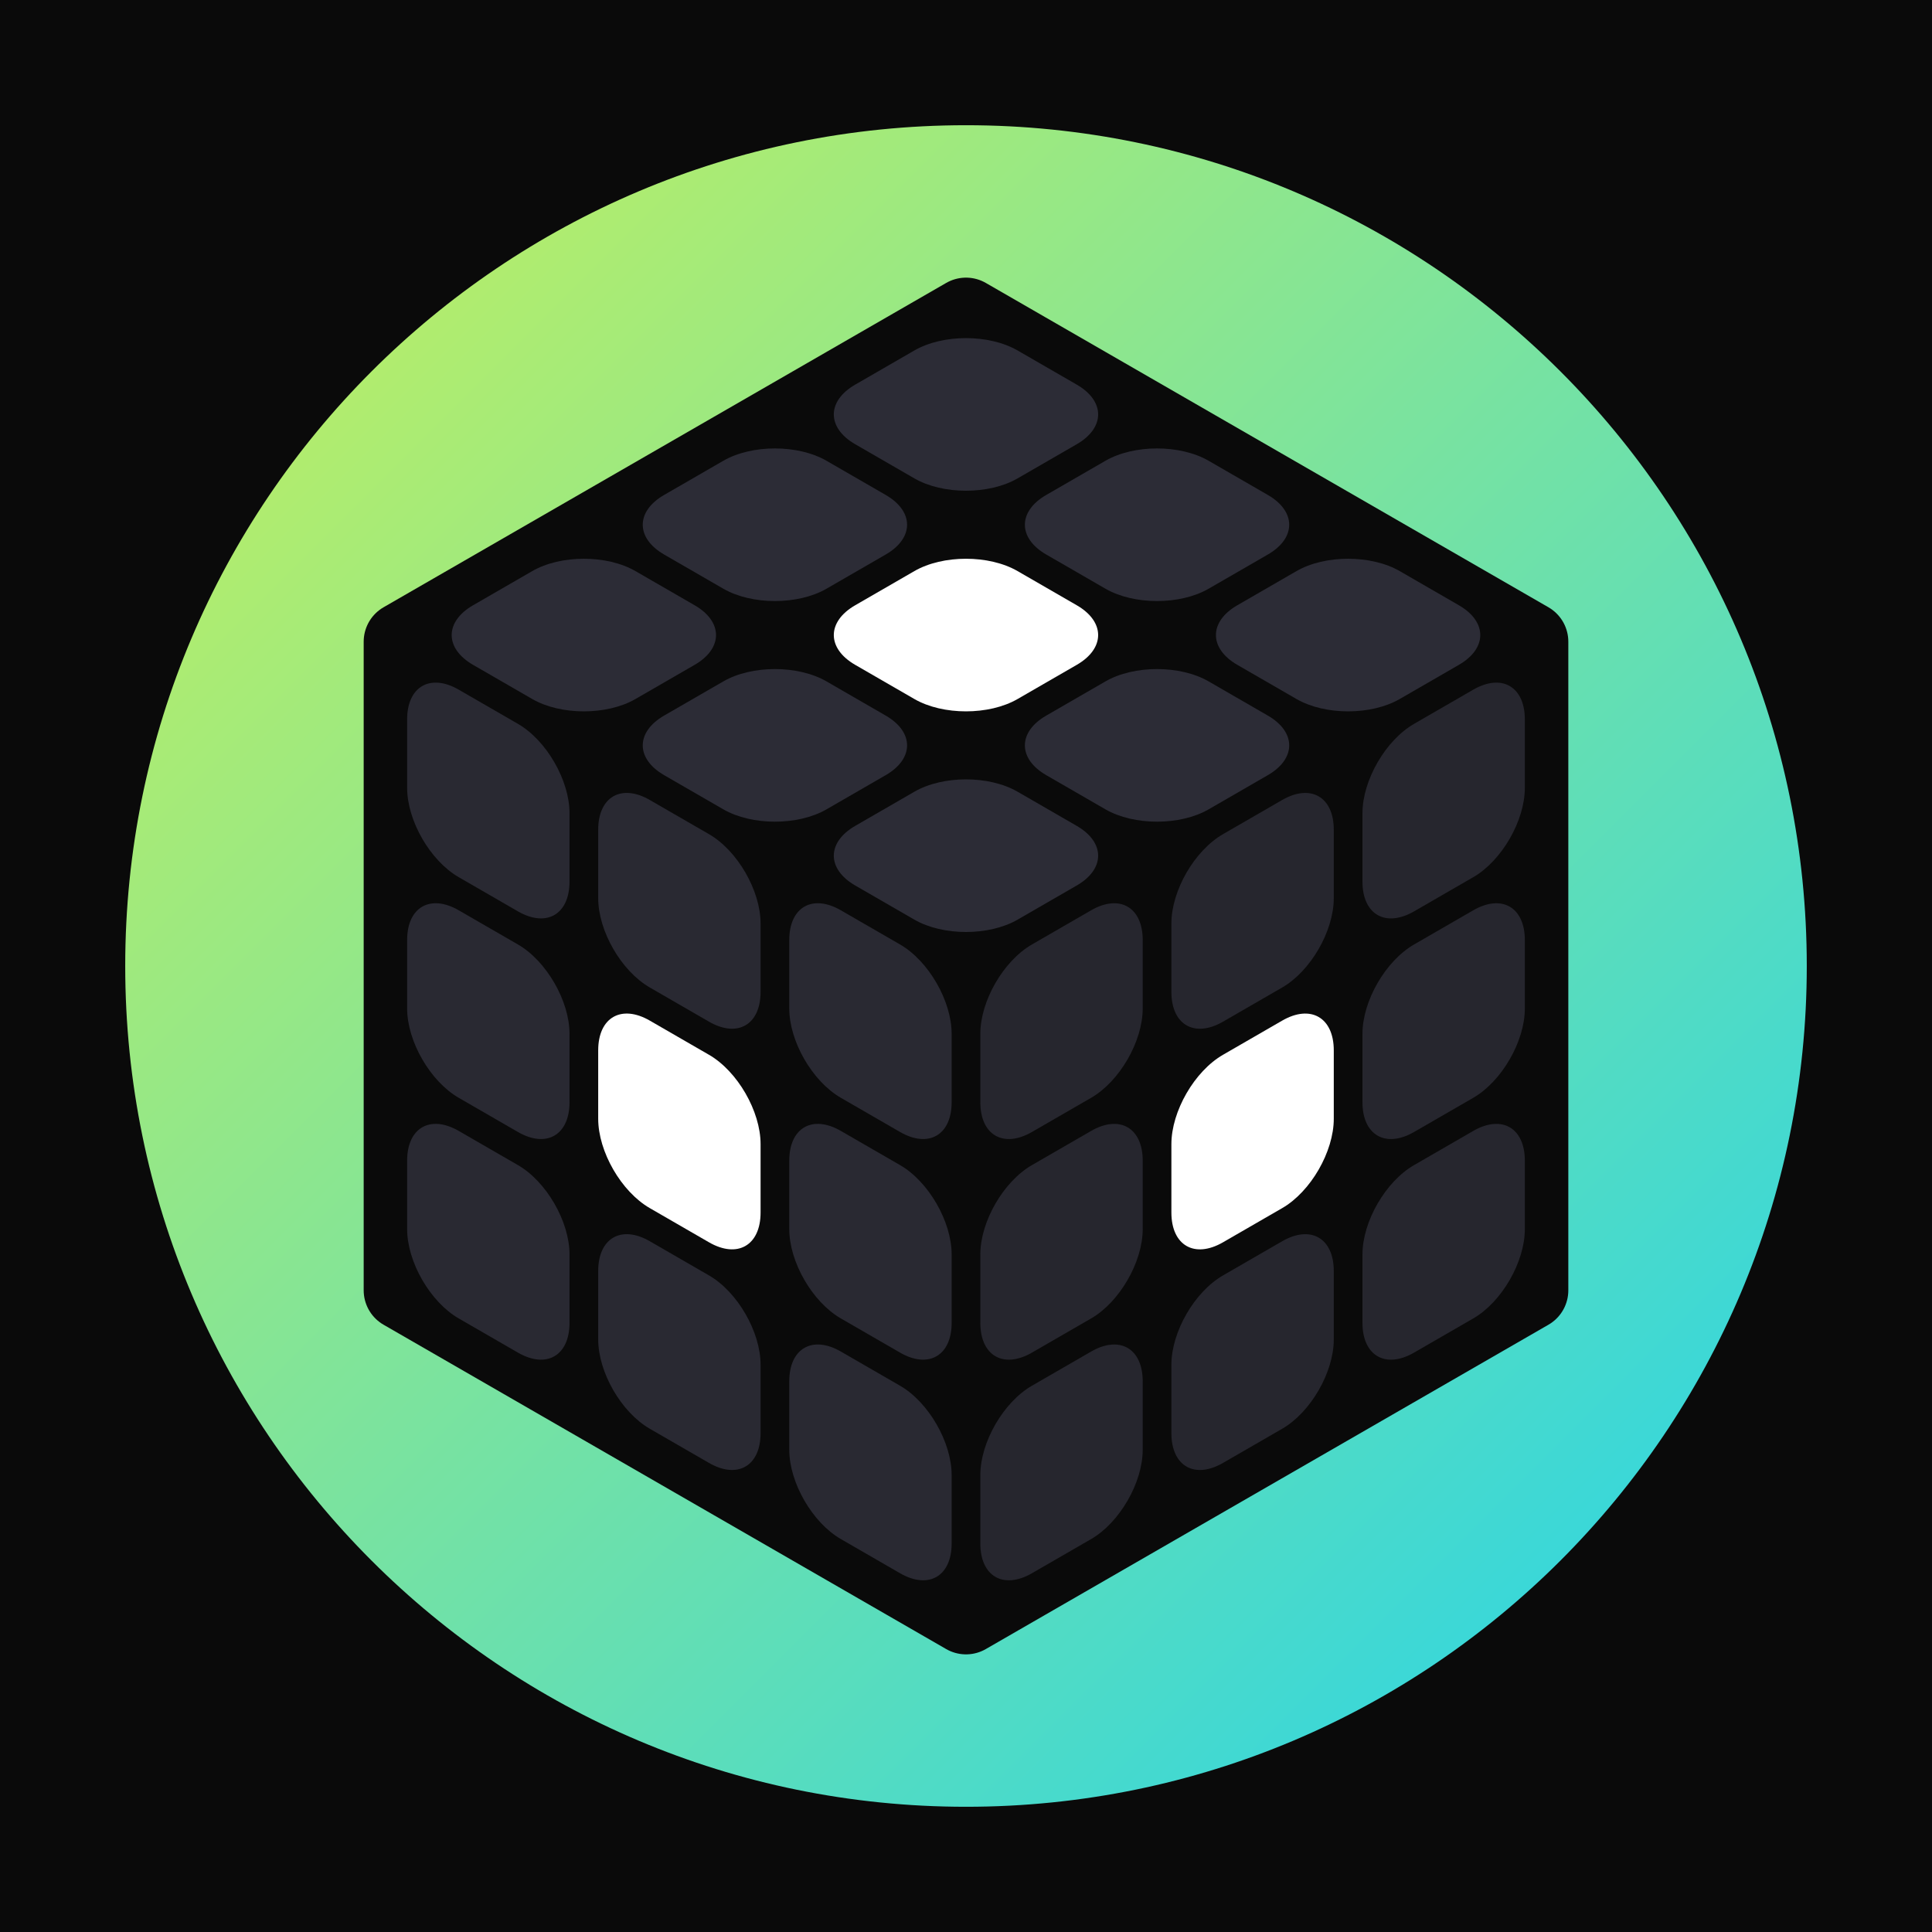
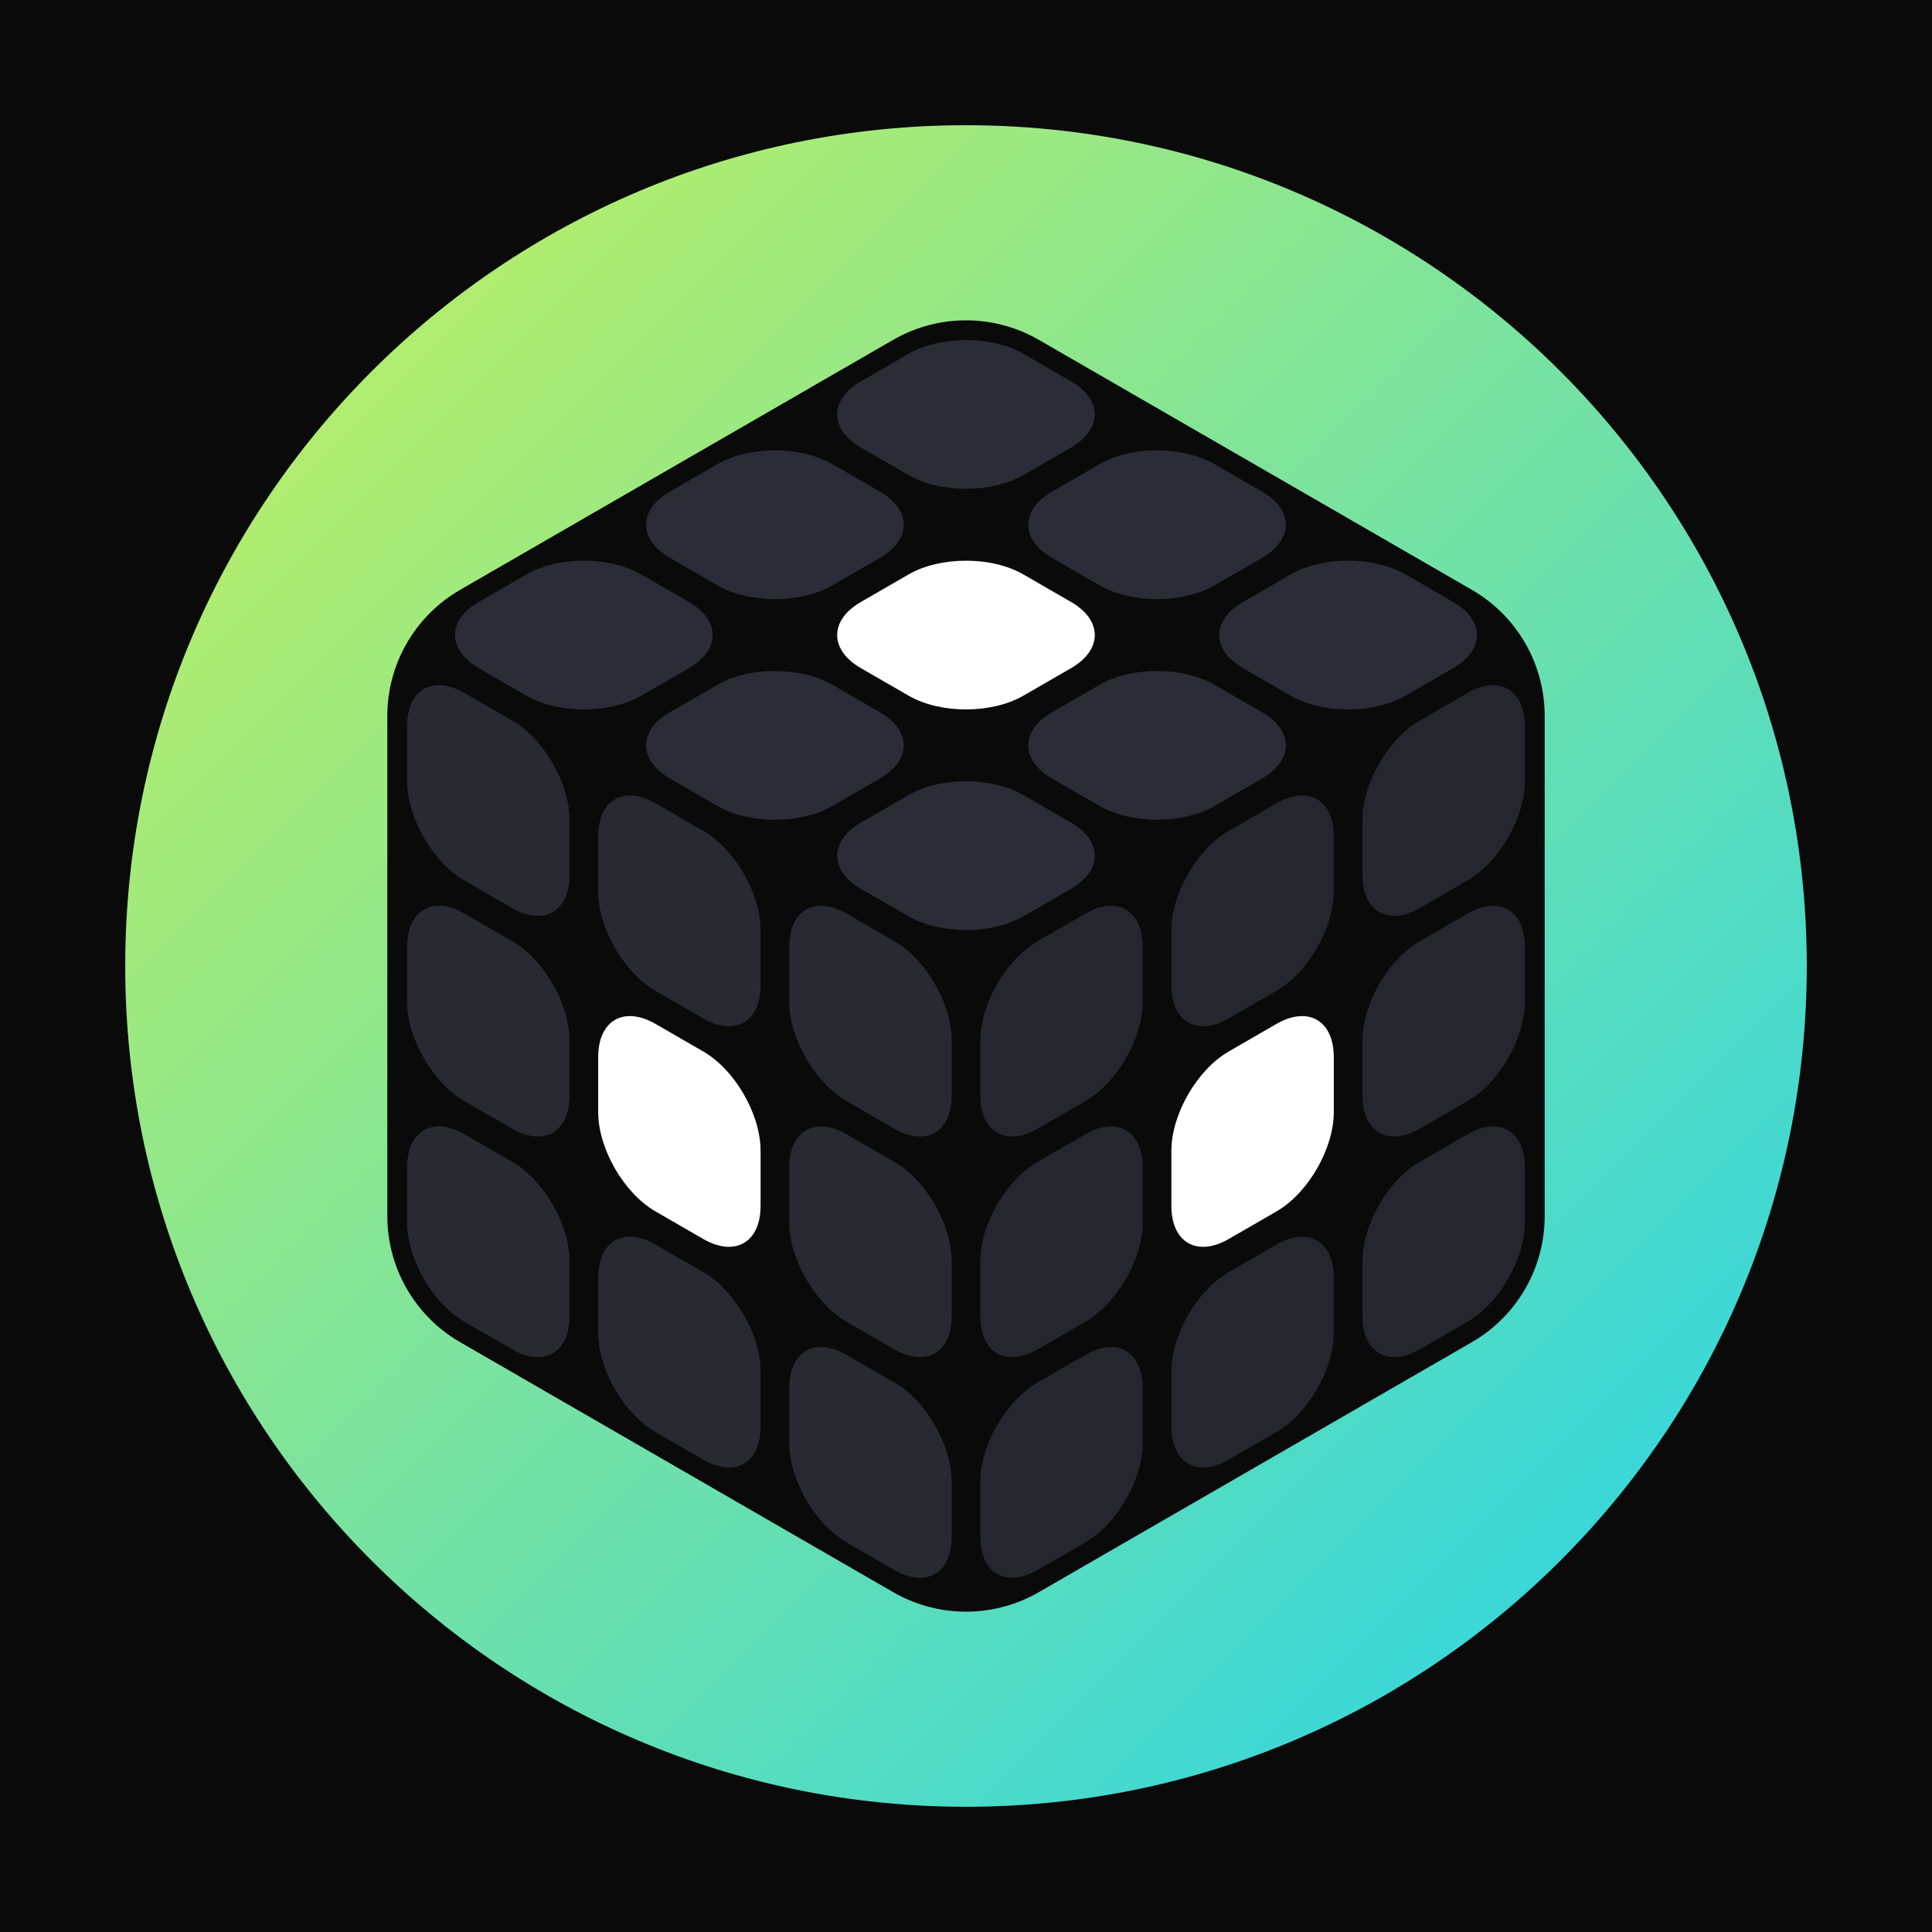
<svg xmlns="http://www.w3.org/2000/svg" viewBox="0 0 1080 1080" width="1080" height="1080">
  <defs>
    <filter id="glow" x="-80%" y="-80%" width="260%" height="260%">
      <feGaussianBlur stdDeviation="8" />
    </filter>
    <filter id="blur40" x="-50%" y="-50%" width="200%" height="200%">
      <feGaussianBlur stdDeviation="45" />
    </filter>
  </defs>
  <rect width="1080" height="1080" fill="#0a0a0a" />
  <defs>
    <linearGradient id="dsc" x1="0" y1="0" x2="1" y2="1">
      <stop offset="0" stop-color="#c9f158" />
      <stop offset="1" stop-color="#22d3ee" />
    </linearGradient>
  </defs>
  <circle cx="540" cy="540" r="470" fill="url(#dsc)" />
  <g transform="translate(540,540) scale(3.7)">
-     <path d="M0,-98 L85,-49 L85,49 L0,98 L-85,49 L-85,-49Z" fill="#0a0a0a" stroke="#0a0a0a" stroke-width="12" stroke-linejoin="round" />
+     <path d="M0,-75.55 L65.43,-37.78 L65.43,37.78 L0,75.55 L-65.43,37.78 L-65.43,-37.78Z" fill="#0a0a0a" stroke="#0a0a0a" stroke-width="44" stroke-linejoin="round" />
    <g transform="matrix(0.866,-0.5,0.866,0.5,-86.6,-50)">
-       <rect x="2.5" y="2.5" width="28.33" height="28.33" rx="9" fill="#2c2c36" />
-       <rect x="2.5" y="35.833" width="28.33" height="28.33" rx="9" fill="#2c2c36" />
-       <rect x="2.5" y="69.166" width="28.33" height="28.33" rx="9" fill="#2c2c36" />
-       <rect x="35.833" y="2.5" width="28.33" height="28.33" rx="9" fill="#2c2c36" />
-       <rect x="35.833" y="35.833" width="28.33" height="28.33" rx="9" fill="#ffffff" />
-       <rect x="35.833" y="69.166" width="28.33" height="28.33" rx="9" fill="#2c2c36" />
-       <rect x="69.166" y="2.5" width="28.33" height="28.33" rx="9" fill="#2c2c36" />
-       <rect x="69.166" y="35.833" width="28.33" height="28.33" rx="9" fill="#2c2c36" />
-       <rect x="69.166" y="69.166" width="28.33" height="28.33" rx="9" fill="#2c2c36" />
+       <rect x="2.5" y="2.5" width="28.33" height="28.33" rx="10" fill="#2c2c36" />
+       <rect x="2.5" y="35.833" width="28.33" height="28.33" rx="10" fill="#2c2c36" />
+       <rect x="2.5" y="69.166" width="28.33" height="28.33" rx="10" fill="#2c2c36" />
+       <rect x="35.833" y="2.5" width="28.33" height="28.33" rx="10" fill="#2c2c36" />
+       <rect x="35.833" y="35.833" width="28.33" height="28.33" rx="10" fill="#ffffff" />
+       <rect x="35.833" y="69.166" width="28.33" height="28.33" rx="10" fill="#2c2c36" />
+       <rect x="69.166" y="2.5" width="28.33" height="28.33" rx="10" fill="#2c2c36" />
+       <rect x="69.166" y="35.833" width="28.33" height="28.33" rx="10" fill="#2c2c36" />
+       <rect x="69.166" y="69.166" width="28.33" height="28.33" rx="10" fill="#2c2c36" />
    </g>
    <g transform="matrix(0.866,0.5,0,1,-86.6,-50)">
-       <rect x="2.5" y="2.5" width="28.33" height="28.33" rx="9" fill="#292932" />
-       <rect x="2.5" y="35.833" width="28.33" height="28.33" rx="9" fill="#292932" />
-       <rect x="2.5" y="69.166" width="28.33" height="28.33" rx="9" fill="#292932" />
-       <rect x="35.833" y="2.5" width="28.33" height="28.33" rx="9" fill="#292932" />
-       <rect x="35.833" y="35.833" width="28.33" height="28.33" rx="9" fill="#ffffff" />
-       <rect x="35.833" y="69.166" width="28.33" height="28.33" rx="9" fill="#292932" />
-       <rect x="69.166" y="2.5" width="28.33" height="28.33" rx="9" fill="#292932" />
-       <rect x="69.166" y="35.833" width="28.33" height="28.33" rx="9" fill="#292932" />
-       <rect x="69.166" y="69.166" width="28.33" height="28.33" rx="9" fill="#292932" />
+       <rect x="2.5" y="2.5" width="28.33" height="28.33" rx="10" fill="#292932" />
+       <rect x="2.5" y="35.833" width="28.33" height="28.33" rx="10" fill="#292932" />
+       <rect x="2.5" y="69.166" width="28.33" height="28.33" rx="10" fill="#292932" />
+       <rect x="35.833" y="2.5" width="28.33" height="28.33" rx="10" fill="#292932" />
+       <rect x="35.833" y="35.833" width="28.33" height="28.33" rx="10" fill="#ffffff" />
+       <rect x="35.833" y="69.166" width="28.33" height="28.33" rx="10" fill="#292932" />
+       <rect x="69.166" y="2.5" width="28.33" height="28.33" rx="10" fill="#292932" />
+       <rect x="69.166" y="35.833" width="28.33" height="28.33" rx="10" fill="#292932" />
+       <rect x="69.166" y="69.166" width="28.33" height="28.33" rx="10" fill="#292932" />
    </g>
    <g transform="matrix(0.866,-0.5,0,1,0,0)">
-       <rect x="2.5" y="2.5" width="28.33" height="28.33" rx="9" fill="#26262e" />
-       <rect x="2.5" y="35.833" width="28.33" height="28.33" rx="9" fill="#26262e" />
-       <rect x="2.5" y="69.166" width="28.33" height="28.33" rx="9" fill="#26262e" />
-       <rect x="35.833" y="2.5" width="28.33" height="28.33" rx="9" fill="#26262e" />
-       <rect x="35.833" y="35.833" width="28.33" height="28.33" rx="9" fill="#ffffff" />
-       <rect x="35.833" y="69.166" width="28.33" height="28.33" rx="9" fill="#26262e" />
-       <rect x="69.166" y="2.5" width="28.33" height="28.33" rx="9" fill="#26262e" />
-       <rect x="69.166" y="35.833" width="28.33" height="28.33" rx="9" fill="#26262e" />
-       <rect x="69.166" y="69.166" width="28.33" height="28.33" rx="9" fill="#26262e" />
+       <rect x="2.5" y="2.5" width="28.33" height="28.33" rx="10" fill="#26262e" />
+       <rect x="2.5" y="35.833" width="28.33" height="28.33" rx="10" fill="#26262e" />
+       <rect x="2.5" y="69.166" width="28.33" height="28.33" rx="10" fill="#26262e" />
+       <rect x="35.833" y="2.5" width="28.33" height="28.33" rx="10" fill="#26262e" />
+       <rect x="35.833" y="35.833" width="28.33" height="28.33" rx="10" fill="#ffffff" />
+       <rect x="35.833" y="69.166" width="28.33" height="28.33" rx="10" fill="#26262e" />
+       <rect x="69.166" y="2.5" width="28.33" height="28.33" rx="10" fill="#26262e" />
+       <rect x="69.166" y="35.833" width="28.33" height="28.33" rx="10" fill="#26262e" />
+       <rect x="69.166" y="69.166" width="28.33" height="28.33" rx="10" fill="#26262e" />
    </g>
  </g>
</svg>
